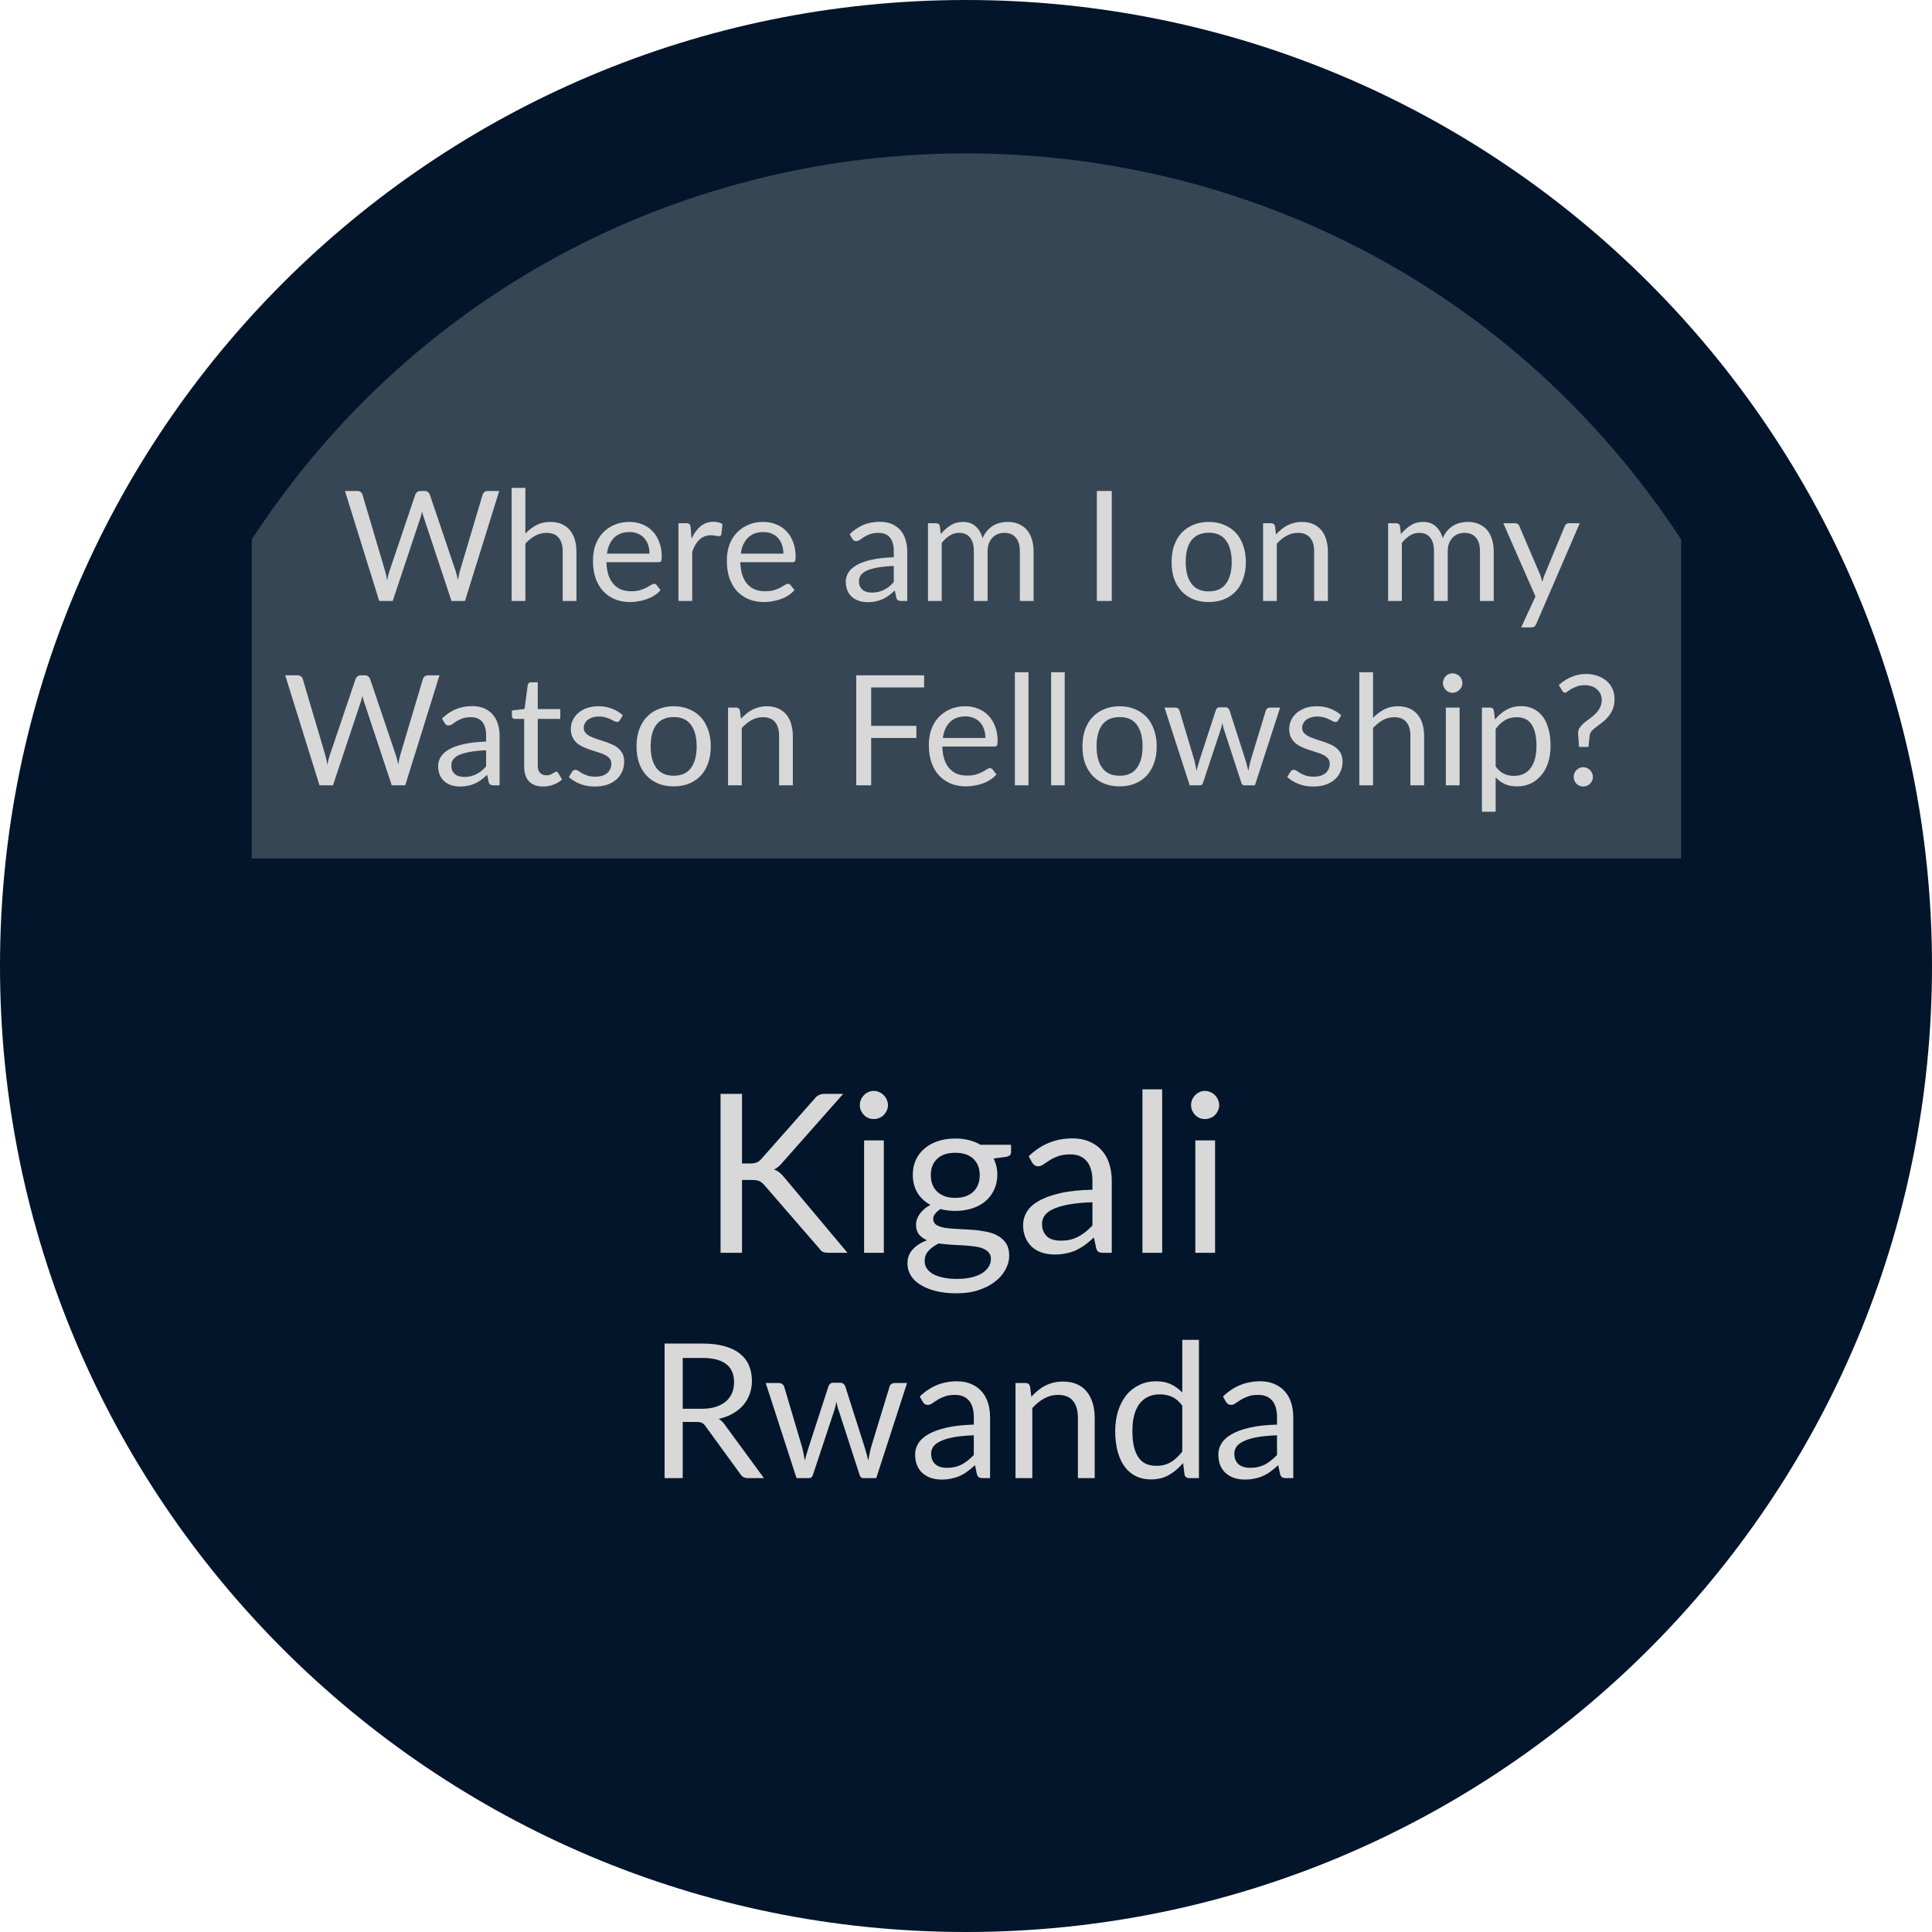
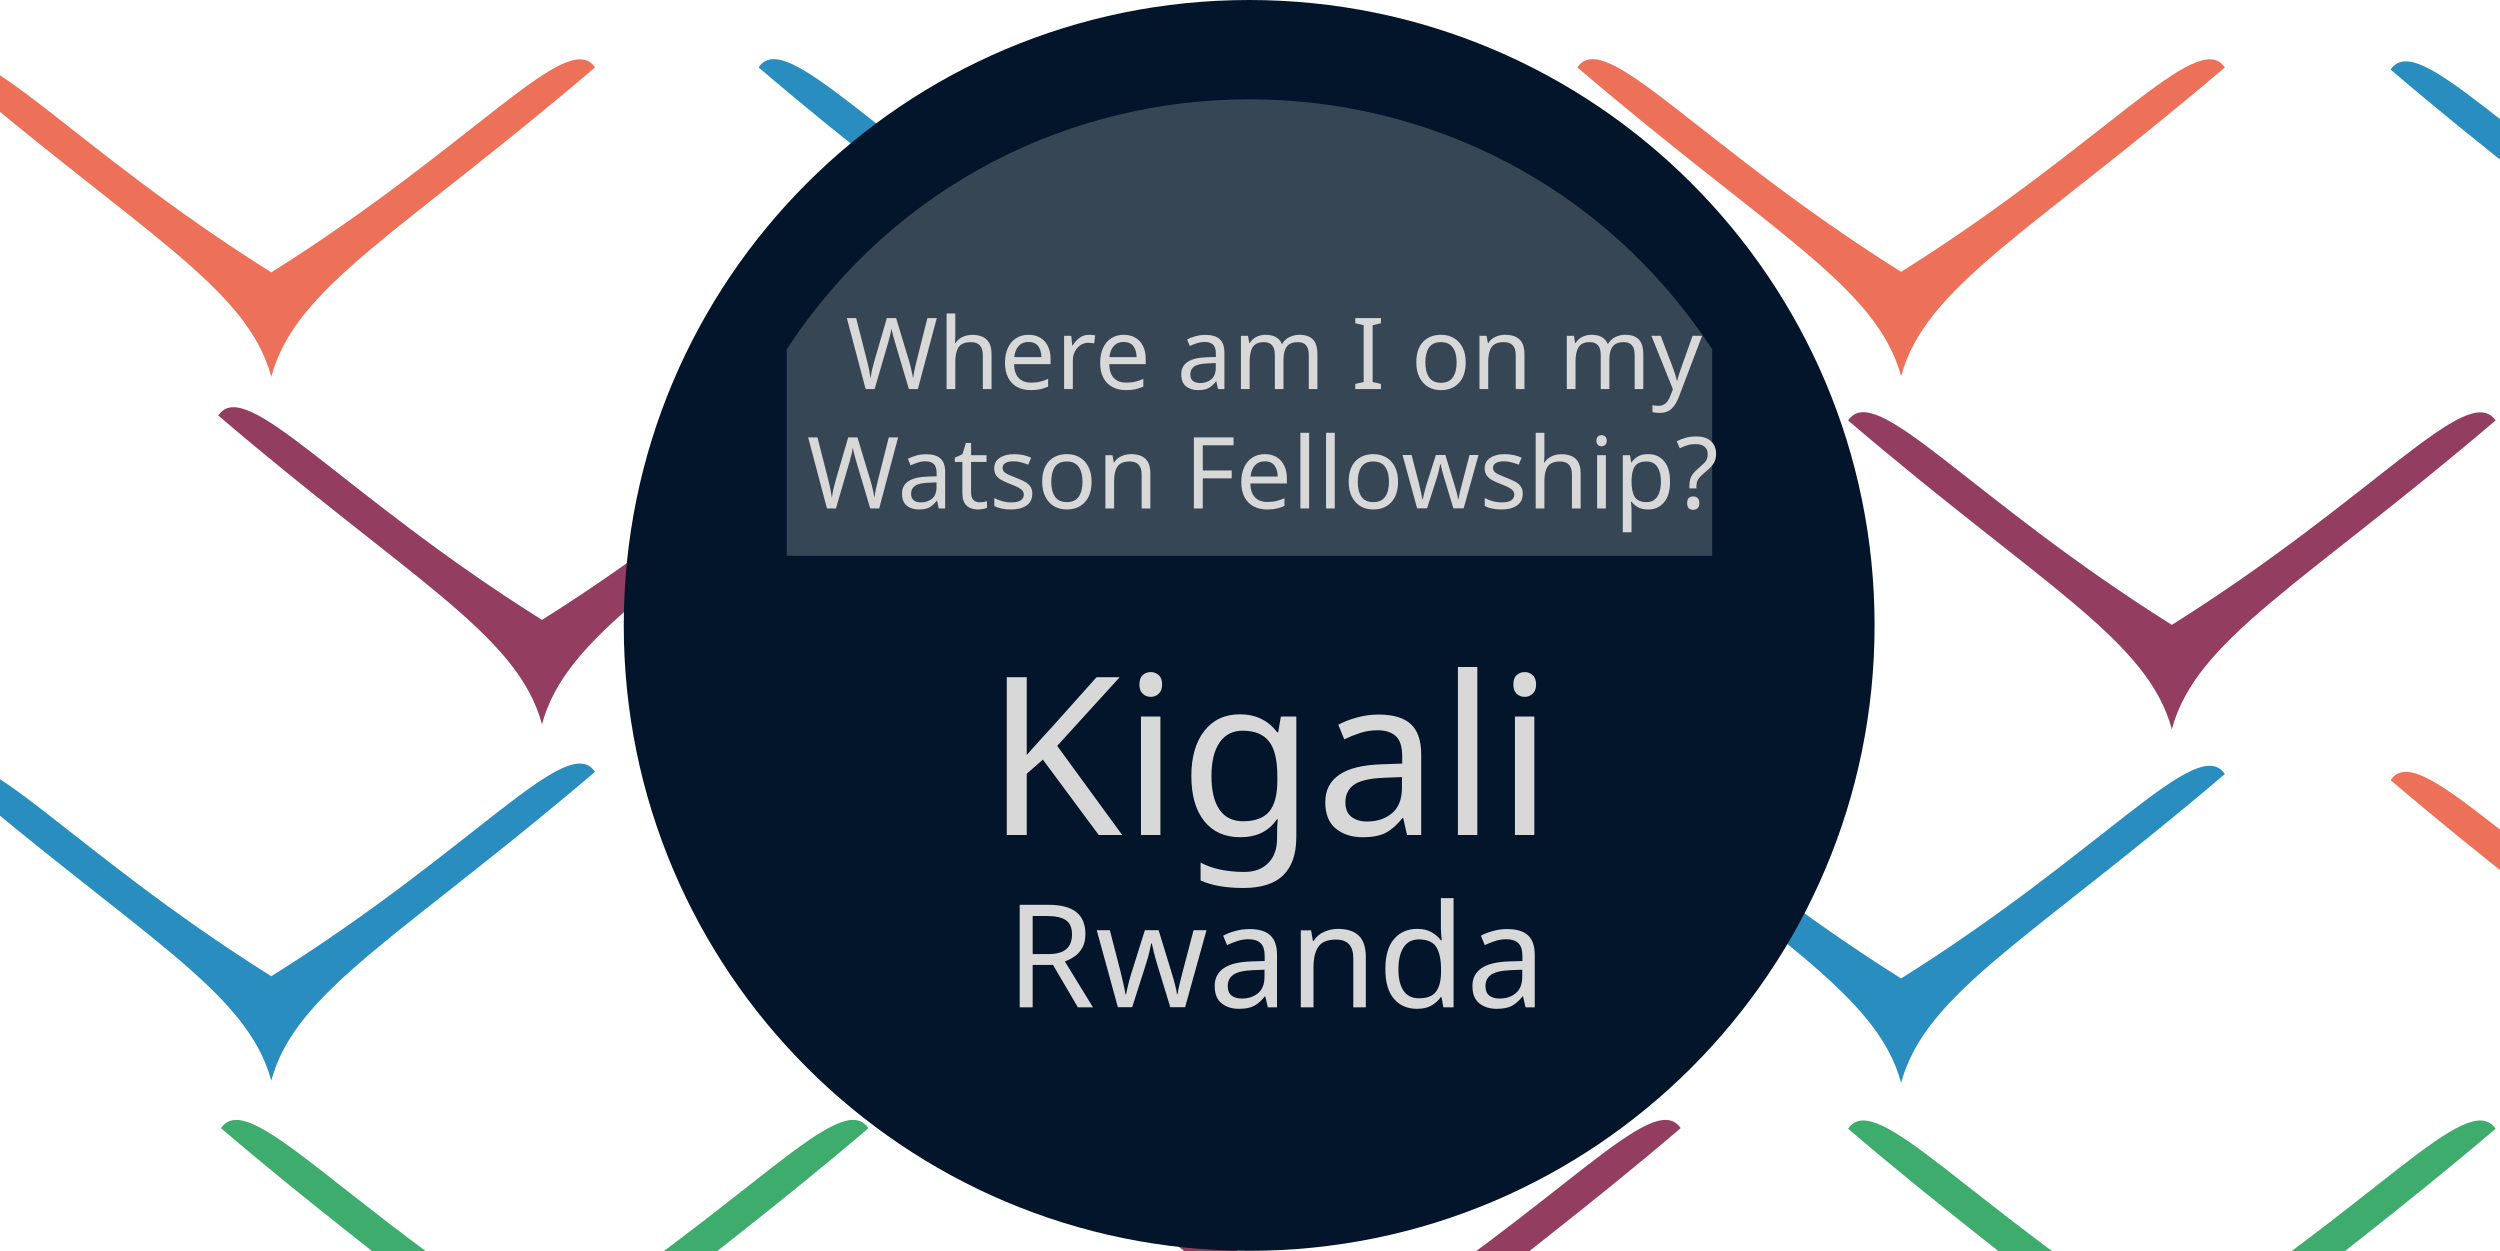
- <svg xmlns="http://www.w3.org/2000/svg" version="1.1" id="Layer_1" x="0px" y="0px" viewBox="0 0 226.4 226.4" style="enable-background:new 0 0 226.4 226.4;" xml:space="preserve">
+ <svg xmlns="http://www.w3.org/2000/svg" version="1.1" x="0px" y="0px" viewBox="0 0 452.5 226.4" style="enable-background:new 0 0 452.5 226.4;" xml:space="preserve">
  <style type="text/css">
- 	.st0{fill:#02152A;}
- 	.st1{opacity:0.25;}
- 	.st2{fill:#D8D8D8;}
- 	.st3{fill:none;}
- 	.st4{font-family:'Lato';}
- 	.st5{font-size:18px;}
- 	.st6{font-family:'Lato';}
- 	.st7{font-size:26px;}
- 	.st8{font-family:'Lato';}
- 	.st9{font-size:22px;}
- 	.st10{display:none;opacity:0.25;}
- 	.st11{display:inline;fill:#D8D8D8;}
+ 	.st0{fill:#933D60;}
+ 	.st1{fill:#ED7058;}
+ 	.st2{fill:#298EBF;}
+ 	.st3{fill:#3EAC6D;}
+ 	.st4{fill:#02152A;}
+ 	.st5{opacity:0.25;}
+ 	.st6{fill:#D8D8D8;}
+ 	.st7{fill:none;}
+ 	.st8{font-family:'Lato-Medium';}
+ 	.st9{font-size:18px;}
+ 	.st10{font-family:'Lato-Regular';}
+ 	.st11{font-size:40px;}
+ 	.st12{font-family:'Lato-Thin';}
+ 	.st13{font-size:26px;}
+ 	.st14{display:none;opacity:0.25;}
+ 	.st15{display:inline;fill:#D8D8D8;}
</style>
-   <circle class="st0" cx="113.2" cy="113.2" r="113.2" />
-   <g class="st1">
-     <path class="st2" d="M197,100.6c-55.8,0-111.7,0-167.5,0c0-12.5,0-25,0-37.4C69,2.9,157.4,2.9,197,63.2   C197,75.7,197,88.2,197,100.6z" />
+   <g id="Layer_2">
+     <g>
+       <path class="st0" d="M156.7,75.2c-35.1,29.9-54.2,39.6-58.6,55.9c-4.4-16.3-23.6-26-58.6-55.9c5-7.4,21.8,13.9,58.6,37    C134.9,89.1,151.7,67.8,156.7,75.2z" />
+     </g>
+     <g>
+       <path class="st1" d="M107.7,12.2C72.7,42.1,53.5,51.8,49.1,68.2c-4.4-16.3-23.6-26-58.6-55.9c5-7.4,21.8,13.9,58.6,37    C86,26.1,102.7,4.9,107.7,12.2z" />
+     </g>
+     <g>
+       <path class="st1" d="M254.5,138.9c-35.1,29.9-54.2,39.6-58.6,55.9c-4.4-16.3-23.6-26-58.6-55.9c5-7.4,21.8,13.9,58.6,37    C232.8,152.8,249.5,131.5,254.5,138.9z" />
+     </g>
+     <g>
+       <path class="st2" d="M107.7,139.7c-35.1,29.9-54.2,39.6-58.6,55.9c-4.4-16.3-23.6-26-58.6-55.9c5-7.4,21.8,13.9,58.6,37    C86,153.6,102.7,132.3,107.7,139.7z" />
+     </g>
+     <g>
+       <path class="st3" d="M304.2,75.6c-35.1,29.9-54.2,39.6-58.6,55.9c-4.4-16.3-23.6-26-58.6-55.9c5-7.4,21.8,13.9,58.6,37    C282.4,89.5,299.2,68.3,304.2,75.6z" />
+     </g>
+     <g>
+       <path class="st2" d="M254.5,12.2c-35.1,29.9-54.2,39.6-58.6,55.9c-4.4-16.3-23.6-26-58.6-55.9c5-7.4,21.8,13.9,58.6,37    C232.8,26.1,249.5,4.9,254.5,12.2z" />
+     </g>
+     <g>
+       <path class="st1" d="M402.7,12.2c-35.1,29.9-54.2,39.6-58.6,55.9c-4.4-16.3-23.6-26-58.6-55.9c5-7.4,21.8,13.9,58.6,37    C380.9,26.1,397.7,4.9,402.7,12.2z" />
+     </g>
+     <g>
+       <path class="st0" d="M451.7,76.1c-35.1,29.9-54.2,39.6-58.6,55.9c-4.4-16.3-23.6-26-58.6-55.9c5-7.4,21.8,13.9,58.6,37    C429.9,90,446.6,68.8,451.7,76.1z" />
+     </g>
+     <g>
+       <path class="st2" d="M402.7,140.1c-35.1,29.9-54.2,39.6-58.6,55.9c-4.4-16.3-23.6-26-58.6-55.9c5-7.4,21.8,13.9,58.6,37    C380.9,154,397.7,132.7,402.7,140.1z" />
+     </g>
+     <g>
+       <path class="st3" d="M157.2,204.2c-35.1,29.9-54.2,39.6-58.6,55.9c-4.4-16.3-23.6-26-58.6-55.9c5-7.4,21.8,13.9,58.6,37    C135.4,218.1,152.1,196.8,157.2,204.2z" />
+     </g>
+     <g>
+       <path class="st0" d="M304.2,204.2c-35.1,29.9-54.2,39.6-58.6,55.9c-4.4-16.3-23.6-26-58.6-55.9c5-7.4,21.8,13.9,58.6,37    C282.5,218.1,299.2,196.8,304.2,204.2z" />
+     </g>
+     <g>
+       <path class="st3" d="M451.7,204.3c-35.1,29.9-54.2,39.6-58.6,55.9c-4.4-16.3-23.6-26-58.6-55.9c5-7.4,21.8,13.9,58.6,37    C429.9,218.2,446.6,196.9,451.7,204.3z" />
+     </g>
+     <g>
+       <path class="st2" d="M549.9,12.6c-35.1,29.9-54.2,39.6-58.6,55.9c-4.4-16.3-23.6-26-58.6-55.9c5-7.4,21.8,13.9,58.6,37    C528.1,26.5,544.9,5.2,549.9,12.6z" />
+     </g>
+     <g>
+       <path class="st1" d="M549.9,141.2c-35.1,29.9-54.2,39.6-58.6,55.9c-4.4-16.3-23.6-26-58.6-55.9c5-7.4,21.8,13.9,58.6,37    C528.1,155.1,544.9,133.8,549.9,141.2z" />
+     </g>
  </g>
-   <rect x="29.4" y="57.1" class="st3" width="167.5" height="43.5" />
-   <text transform="matrix(1 0 0 1 40.1425 70.4263)">
-     <tspan x="0" y="0" class="st2 st4 st5">Where am I on my </tspan>
-     <tspan x="-7" y="21.6" class="st2 st4 st5">Watson Fellowship?</tspan>
-   </text>
-   <rect x="24.5" y="127.6" class="st3" width="177.3" height="83.8" />
-   <text transform="matrix(1 0 0 1 82.0629 146.8068)">
-     <tspan x="0" y="0" class="st2 st6 st7">Kigali</tspan>
-     <tspan x="-6.2" y="26.4" class="st2 st8 st9">Rwanda</tspan>
-   </text>
-   <g class="st10">
-     <path class="st11" d="M197,118.1c-55.8,0-111.7,0-167.5,0c0,15.2,0,30.3,0,45.5c39.6,60.3,127.9,60.3,167.5,0   C197,148.5,197,133.3,197,118.1z" />
+   <g id="Layer_1">
+     <circle class="st4" cx="226.1" cy="113.2" r="113.2" />
+     <g class="st5">
+       <path class="st6" d="M309.9,100.6c-55.8,0-111.7,0-167.5,0c0-12.5,0-25,0-37.4c39.6-60.3,127.9-60.3,167.5,0    C309.9,75.7,309.9,88.2,309.9,100.6z" />
+     </g>
+     <rect x="142.4" y="57.1" class="st7" width="167.5" height="43.5" />
+     <text transform="matrix(1 0 0 1 153.0559 70.4263)">
+       <tspan x="0" y="0" class="st6 st8 st9">Where am I on my </tspan>
+       <tspan x="-7" y="21.6" class="st6 st8 st9">Watson Fellowship?</tspan>
+     </text>
+     <rect x="137.6" y="121.6" class="st7" width="177.3" height="83.8" />
+     <text transform="matrix(1 0 0 1 178.3528 151.1315)">
+       <tspan x="0" y="0" class="st6 st10 st11">Kigali</tspan>
+       <tspan x="3.7" y="31.2" class="st6 st12 st13">Rwanda</tspan>
+     </text>
+     <g class="st14">
+       <path class="st15" d="M423.1,118.1c-55.8,0-111.7,0-167.5,0c0,15.2,0,30.3,0,45.5c39.6,60.3,127.9,60.3,167.5,0    C423.1,148.5,423.1,133.3,423.1,118.1z" />
+     </g>
  </g>
</svg>
